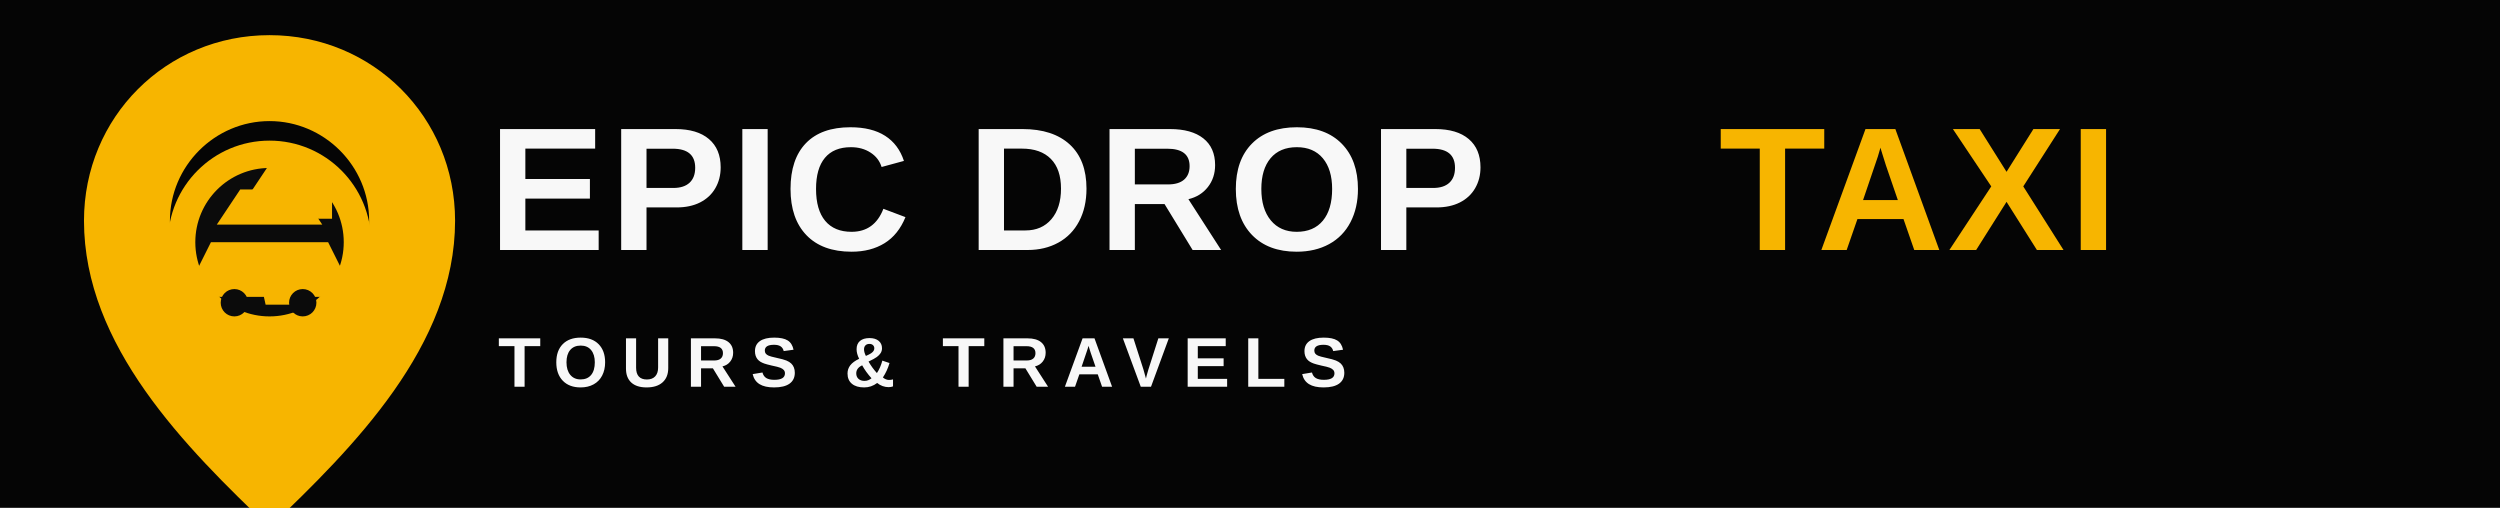
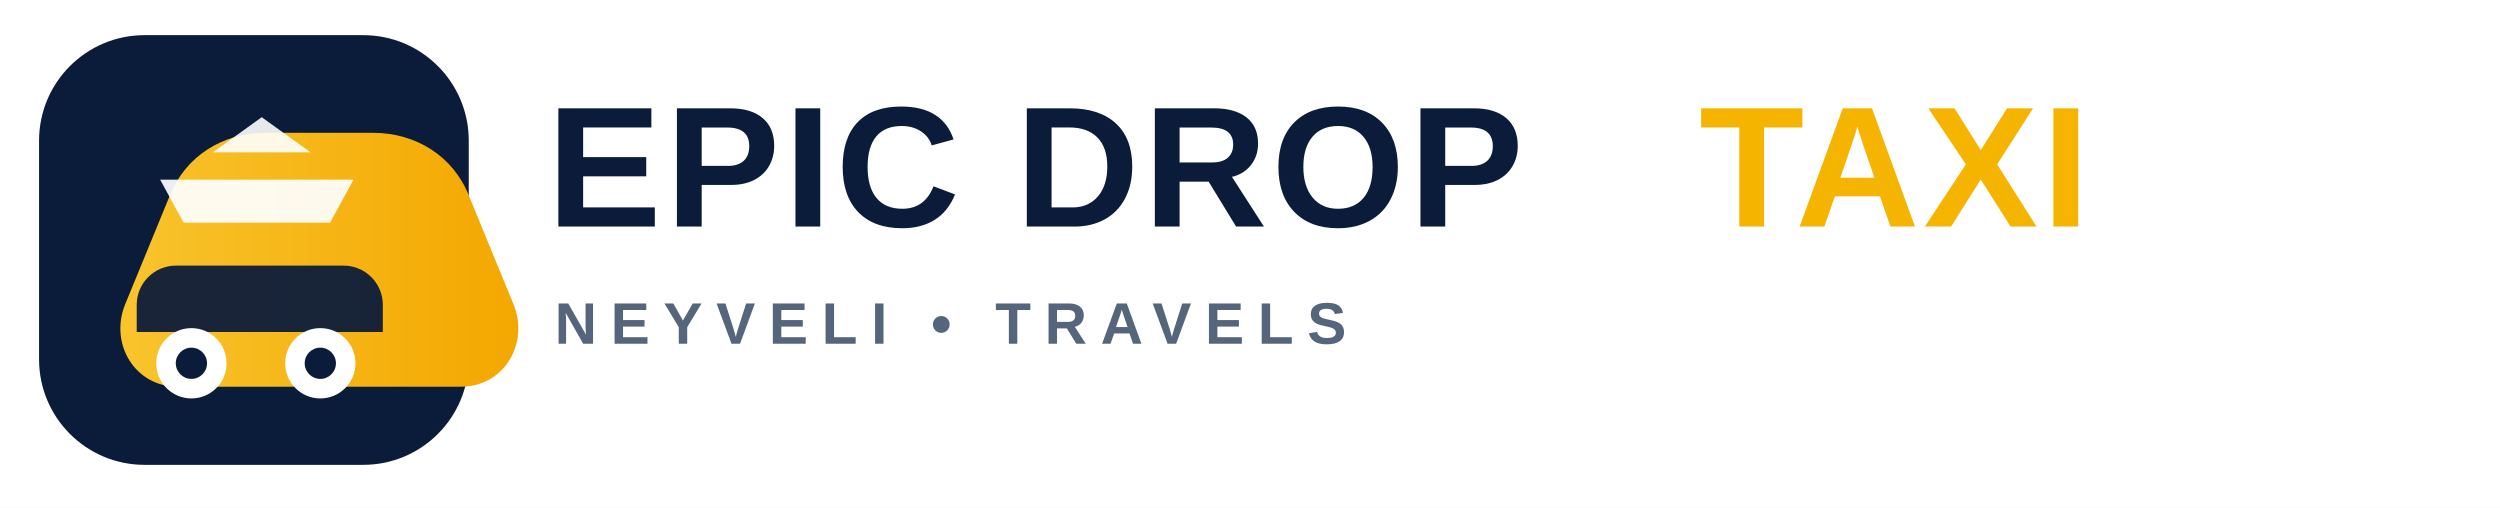
<svg xmlns="http://www.w3.org/2000/svg" viewBox="0 0 1280 260" role="img" aria-label="Epic Drop Taxi logo">
-   <rect width="1280" height="260" fill="#050505" />
-   <g transform="translate(28,8)">
-     <path d="M110 10C57 10 15 52 15 105c0 64 52 116 95 157 43-41 95-93 95-157 0-53-42-95-95-95zm0 44c28 0 51 23 51 51s-23 51-51 51-51-23-51-51 23-51 51-51z" fill="#f7b500" />
-     <circle cx="110" cy="116" r="52" fill="#f7b500" />
-     <circle cx="110" cy="116" r="38" fill="#0b0b0b" />
-     <path d="M80 116h60l14 28H66l14-28zm18-22 12-18h20l12 18v10H98v-10zm6 36h26l-4 18H108l-4-18z" fill="#f7b500" />
-     <circle cx="92" cy="147" r="7" fill="#0b0b0b" />
-     <circle cx="127" cy="147" r="7" fill="#0b0b0b" />
-     <path d="M95 89h30l12 18H83l12-18z" fill="#f7b500" />
+   <defs>
+     <linearGradient id="roof" x1="0" x2="1">
+       <stop offset="0%" stop-color="#f8c42d" />
+       <stop offset="100%" stop-color="#f4a700" />
+     </linearGradient>
+   </defs>
+   <rect width="1280" height="260" fill="#ffffff" />
+   <g transform="translate(20,18)">
+     <rect x="0" y="0" width="220" height="220" rx="54" fill="#0b1b3a" />
+     <path d="M44 138L67 82c8-20 27-32 49-32h55c22 0 41 12 49 32l23 56c8 20-5 42-27 42H71c-22 0-35-22-27-42z" fill="url(#roof)" />
+     <path d="M70 118h86c11 0 20 9 20 20v14H50v-14c0-11 9-20 20-20z" fill="#0b1b3a" opacity="0.94" />
+     <circle cx="78" cy="168" r="18" fill="#fff" />
+     <circle cx="144" cy="168" r="18" fill="#fff" />
+     <circle cx="78" cy="168" r="8" fill="#0b1b3a" />
+     <circle cx="144" cy="168" r="8" fill="#0b1b3a" />
+     <path d="M114 42l25 18h-50l25-18z" fill="#fff" opacity="0.9" />
+     <path d="M62 74h99l-12 22H74L62 74z" fill="#fff" opacity="0.92" />
  </g>
-   <text x="250" y="128" fill="#f8f8f8" font-size="90" font-weight="900" font-family="Arial, Helvetica, sans-serif" letter-spacing="2">EPIC DROP</text>
-   <text x="880" y="128" fill="#f7b500" font-size="90" font-weight="900" font-family="Arial, Helvetica, sans-serif" letter-spacing="2">TAXI</text>
-   <text x="255" y="198" fill="#f8f8f8" font-size="36" font-weight="700" font-family="Arial, Helvetica, sans-serif" letter-spacing="7">TOURS &amp; TRAVELS</text>
+   <text x="280" y="116" fill="#0b1b3a" font-size="88" font-weight="900" font-family="Segoe UI, Arial, sans-serif" letter-spacing="2">EPIC DROP</text>
+   <text x="870" y="116" fill="#f5b400" font-size="88" font-weight="900" font-family="Segoe UI, Arial, sans-serif" letter-spacing="2">TAXI</text>
+   <text x="284" y="176" fill="#54657c" font-size="30" font-weight="700" font-family="Segoe UI, Arial, sans-serif" letter-spacing="7">NEYVELI • TRAVELS</text>
</svg>
